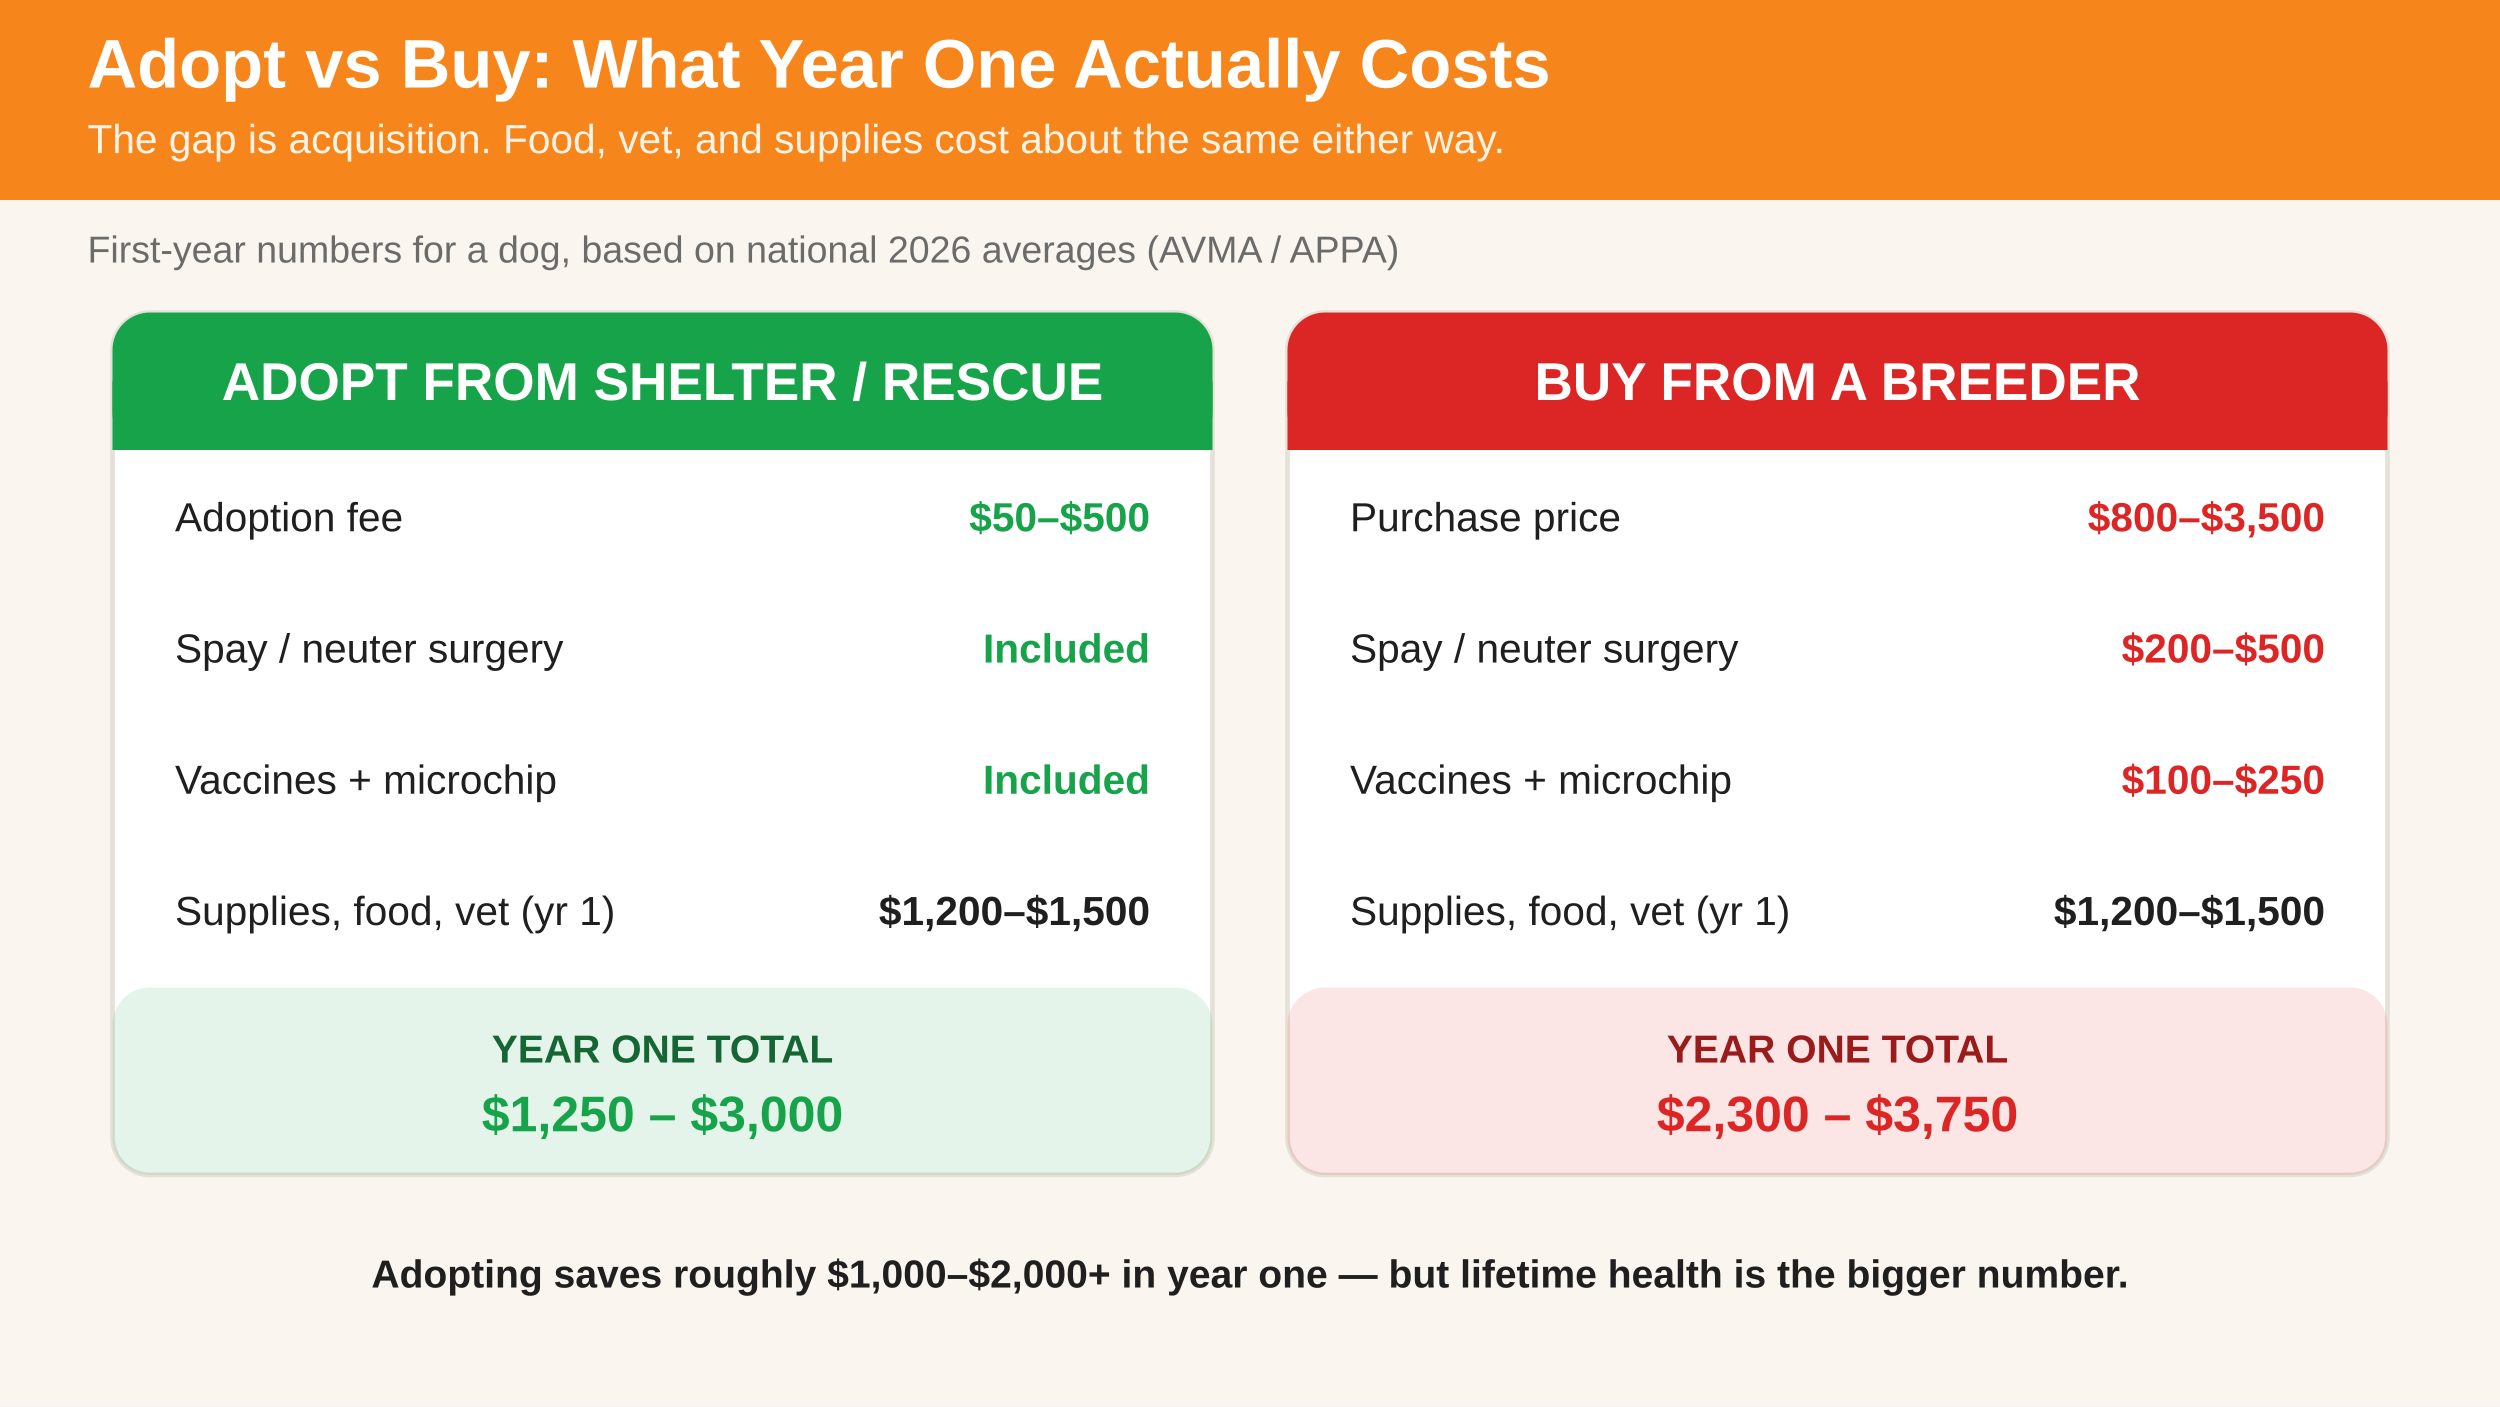
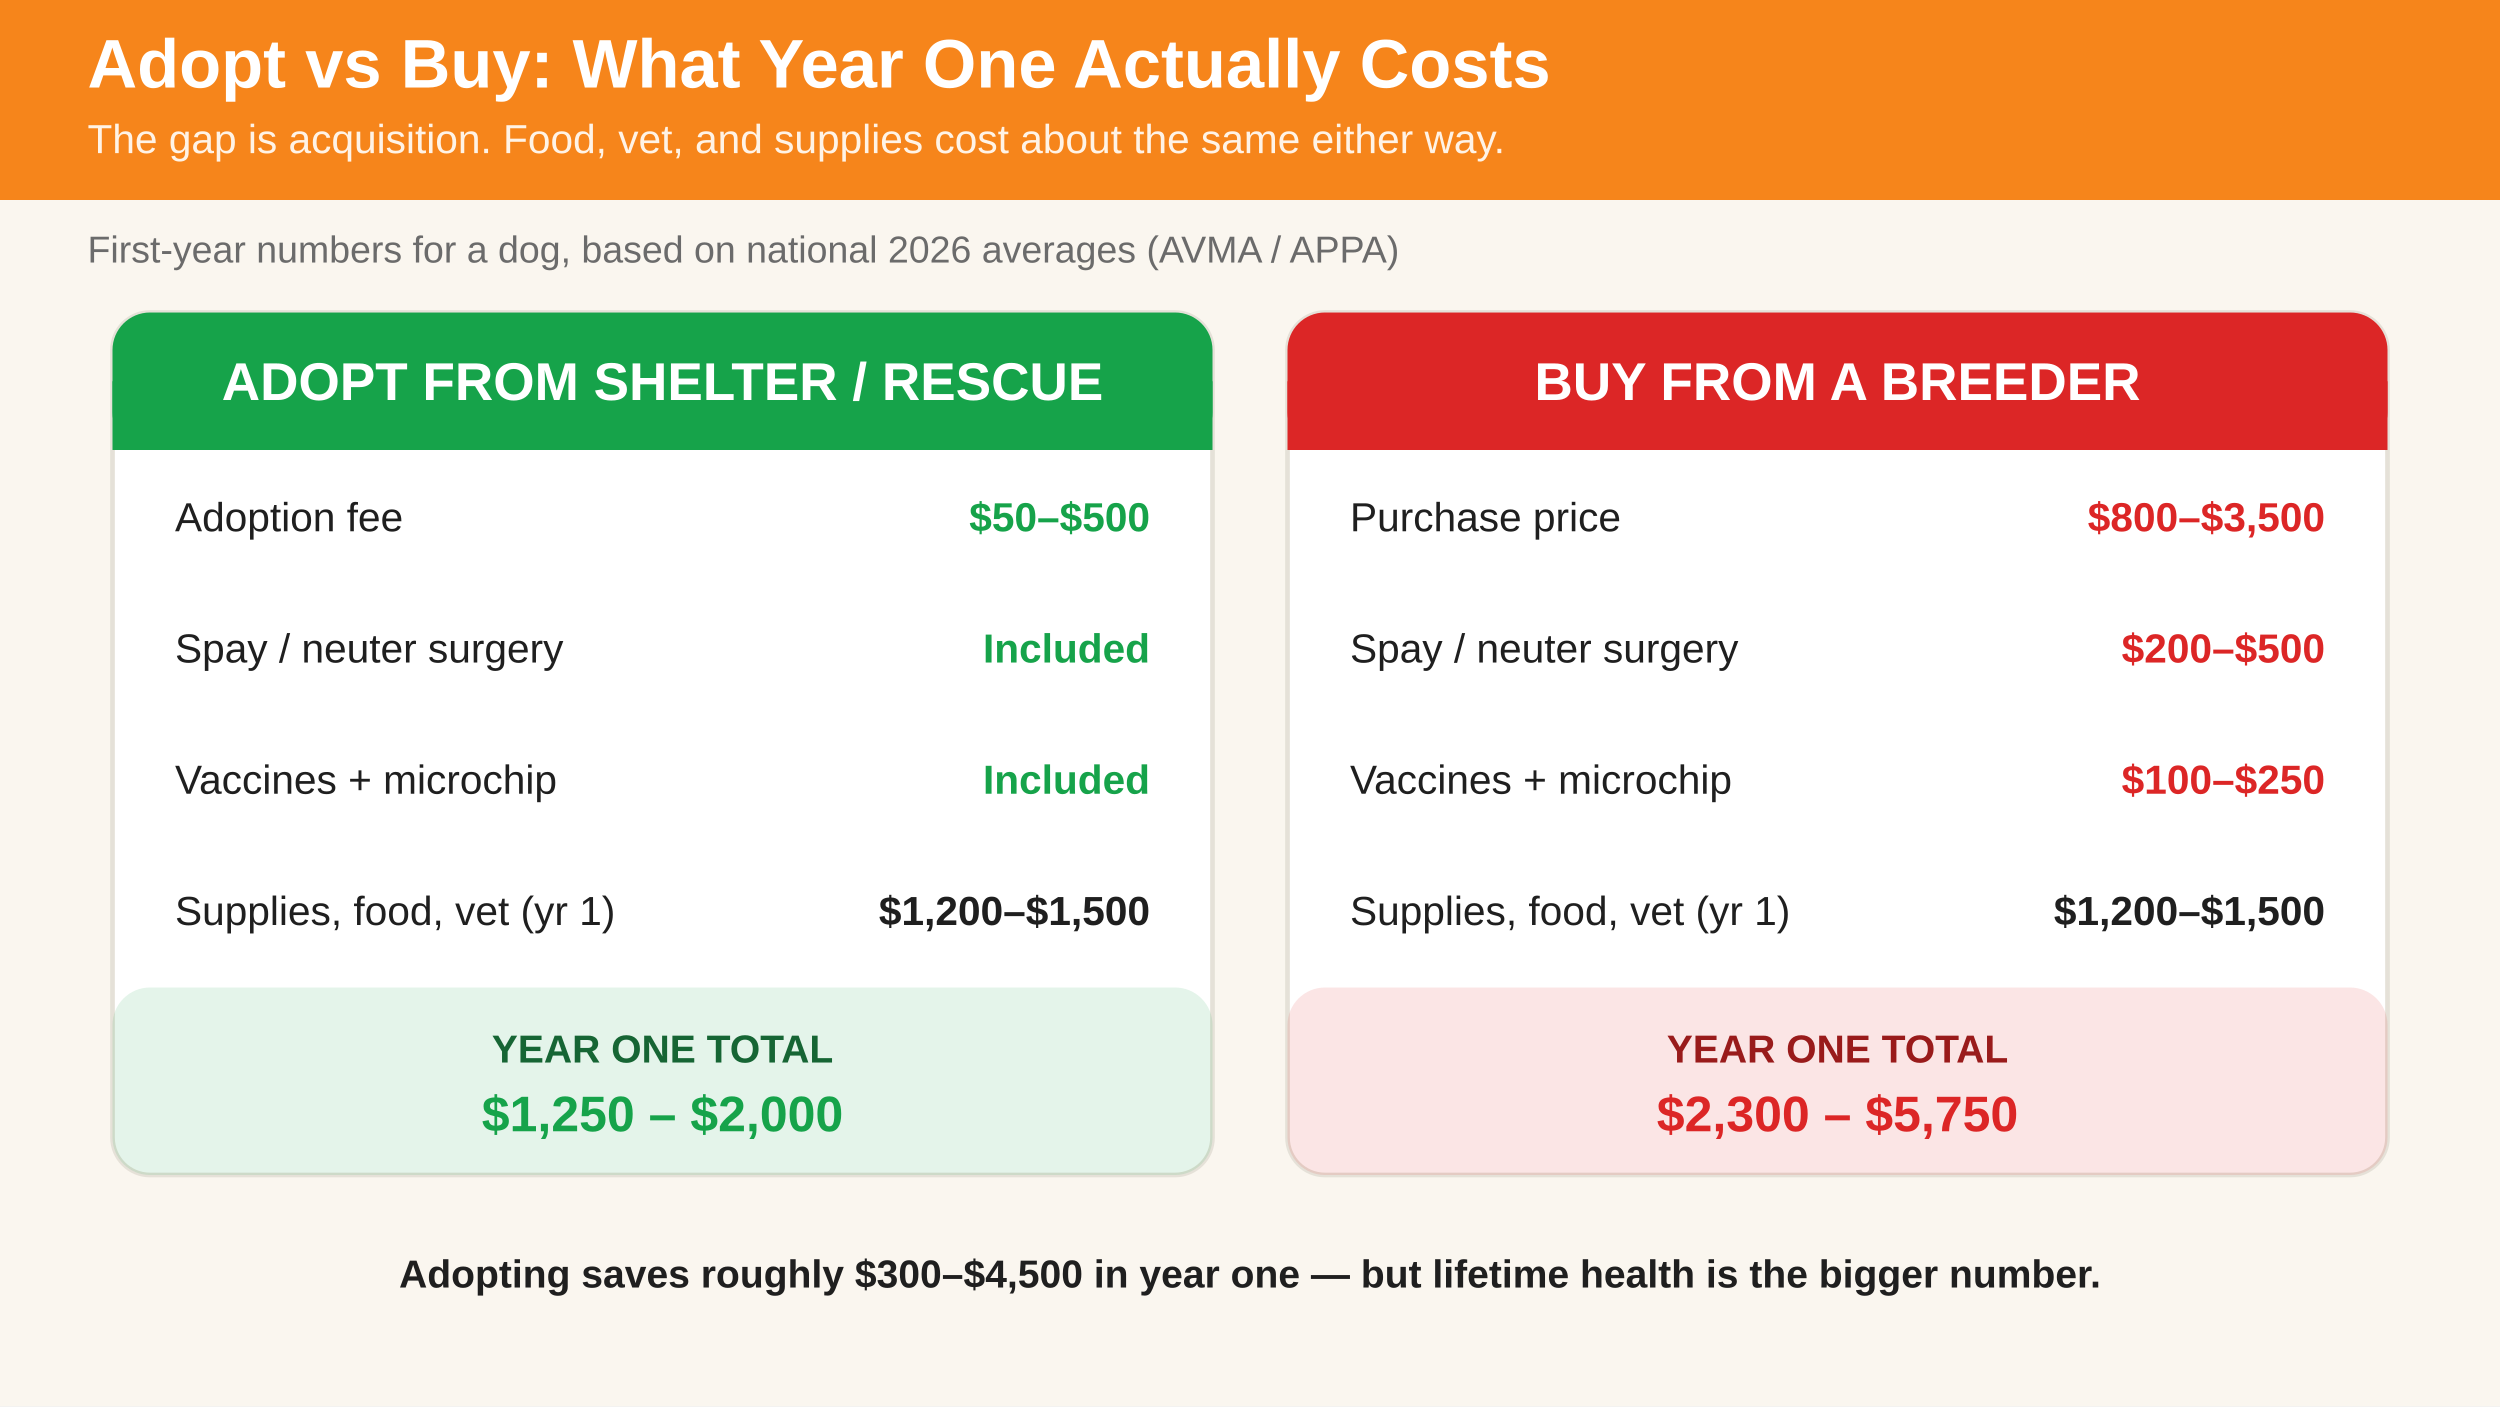
<svg xmlns="http://www.w3.org/2000/svg" viewBox="0 0 800 450" width="1600" height="900">
  <rect width="800" height="450" fill="#FAF6EF" />
  <rect x="0" y="0" width="800" height="64" fill="#F6851B" />
  <text x="28" y="28" font-family="Arial,Helvetica,sans-serif" font-size="22" font-weight="700" fill="#FFFFFF">Adopt vs Buy: What Year One Actually Costs</text>
  <text x="28" y="49" font-family="Arial,Helvetica,sans-serif" font-size="13" fill="#FFF3E6">The gap is acquisition. Food, vet, and supplies cost about the same either way.</text>
  <text x="28" y="84" font-family="Arial,Helvetica,sans-serif" font-size="12" fill="#6B6B6B">First-year numbers for a dog, based on national 2026 averages (AVMA / APPA)</text>
  <rect x="36" y="100" width="352" height="276" rx="12" fill="#FFFFFF" stroke="#E5E1D8" stroke-width="1.5" />
  <rect x="36" y="100" width="352" height="44" rx="12" fill="#16A34A" />
  <rect x="36" y="122" width="352" height="22" fill="#16A34A" />
  <text x="212" y="128" text-anchor="middle" font-family="Arial,Helvetica,sans-serif" font-size="17" font-weight="700" fill="#FFFFFF">ADOPT FROM SHELTER / RESCUE</text>
  <text x="56" y="170" font-family="Arial,Helvetica,sans-serif" font-size="13" fill="#1F1F1F">Adoption fee</text>
  <text x="368" y="170" text-anchor="end" font-family="Arial,Helvetica,sans-serif" font-size="13" font-weight="800" fill="#16A34A">$50–$500</text>
  <text x="56" y="212" font-family="Arial,Helvetica,sans-serif" font-size="13" fill="#1F1F1F">Spay / neuter surgery</text>
  <text x="368" y="212" text-anchor="end" font-family="Arial,Helvetica,sans-serif" font-size="13" font-weight="800" fill="#16A34A">Included</text>
  <text x="56" y="254" font-family="Arial,Helvetica,sans-serif" font-size="13" fill="#1F1F1F">Vaccines + microchip</text>
  <text x="368" y="254" text-anchor="end" font-family="Arial,Helvetica,sans-serif" font-size="13" font-weight="800" fill="#16A34A">Included</text>
  <text x="56" y="296" font-family="Arial,Helvetica,sans-serif" font-size="13" fill="#1F1F1F">Supplies, food, vet (yr 1)</text>
  <text x="368" y="296" text-anchor="end" font-family="Arial,Helvetica,sans-serif" font-size="13" font-weight="800" fill="#1F1F1F">$1,200–$1,500</text>
  <rect x="36" y="316" width="352" height="60" rx="12" fill="#16A34A" opacity="0.12" />
  <text x="212" y="340" text-anchor="middle" font-family="Arial,Helvetica,sans-serif" font-size="12.5" font-weight="700" fill="#166534">YEAR ONE TOTAL</text>
-   <text x="212" y="362" text-anchor="middle" font-family="Arial,Helvetica,sans-serif" font-size="16" font-weight="800" fill="#16A34A">$1,250 – $3,000</text>
+   <text x="212" y="362" text-anchor="middle" font-family="Arial,Helvetica,sans-serif" font-size="16" font-weight="800" fill="#16A34A">$1,250 – $2,000</text>
  <rect x="412" y="100" width="352" height="276" rx="12" fill="#FFFFFF" stroke="#E5E1D8" stroke-width="1.5" />
  <rect x="412" y="100" width="352" height="44" rx="12" fill="#DC2626" />
  <rect x="412" y="122" width="352" height="22" fill="#DC2626" />
  <text x="588" y="128" text-anchor="middle" font-family="Arial,Helvetica,sans-serif" font-size="17" font-weight="700" fill="#FFFFFF">BUY FROM A BREEDER</text>
  <text x="432" y="170" font-family="Arial,Helvetica,sans-serif" font-size="13" fill="#1F1F1F">Purchase price</text>
  <text x="744" y="170" text-anchor="end" font-family="Arial,Helvetica,sans-serif" font-size="13" font-weight="800" fill="#DC2626">$800–$3,500</text>
  <text x="432" y="212" font-family="Arial,Helvetica,sans-serif" font-size="13" fill="#1F1F1F">Spay / neuter surgery</text>
  <text x="744" y="212" text-anchor="end" font-family="Arial,Helvetica,sans-serif" font-size="13" font-weight="800" fill="#DC2626">$200–$500</text>
  <text x="432" y="254" font-family="Arial,Helvetica,sans-serif" font-size="13" fill="#1F1F1F">Vaccines + microchip</text>
  <text x="744" y="254" text-anchor="end" font-family="Arial,Helvetica,sans-serif" font-size="13" font-weight="800" fill="#DC2626">$100–$250</text>
  <text x="432" y="296" font-family="Arial,Helvetica,sans-serif" font-size="13" fill="#1F1F1F">Supplies, food, vet (yr 1)</text>
  <text x="744" y="296" text-anchor="end" font-family="Arial,Helvetica,sans-serif" font-size="13" font-weight="800" fill="#1F1F1F">$1,200–$1,500</text>
  <rect x="412" y="316" width="352" height="60" rx="12" fill="#DC2626" opacity="0.12" />
  <text x="588" y="340" text-anchor="middle" font-family="Arial,Helvetica,sans-serif" font-size="12.5" font-weight="700" fill="#991B1B">YEAR ONE TOTAL</text>
-   <text x="588" y="362" text-anchor="middle" font-family="Arial,Helvetica,sans-serif" font-size="16" font-weight="800" fill="#DC2626">$2,300 – $3,750</text>
-   <text x="400" y="412" text-anchor="middle" font-family="Arial,Helvetica,sans-serif" font-size="12.5" font-weight="700" fill="#1F1F1F">Adopting saves roughly $1,000–$2,000+ in year one — but lifetime health is the bigger number.</text>
+   <text x="588" y="362" text-anchor="middle" font-family="Arial,Helvetica,sans-serif" font-size="16" font-weight="800" fill="#DC2626">$2,300 – $5,750</text>
+   <text x="400" y="412" text-anchor="middle" font-family="Arial,Helvetica,sans-serif" font-size="12.5" font-weight="700" fill="#1F1F1F">Adopting saves roughly $300–$4,500 in year one — but lifetime health is the bigger number.</text>
</svg>
